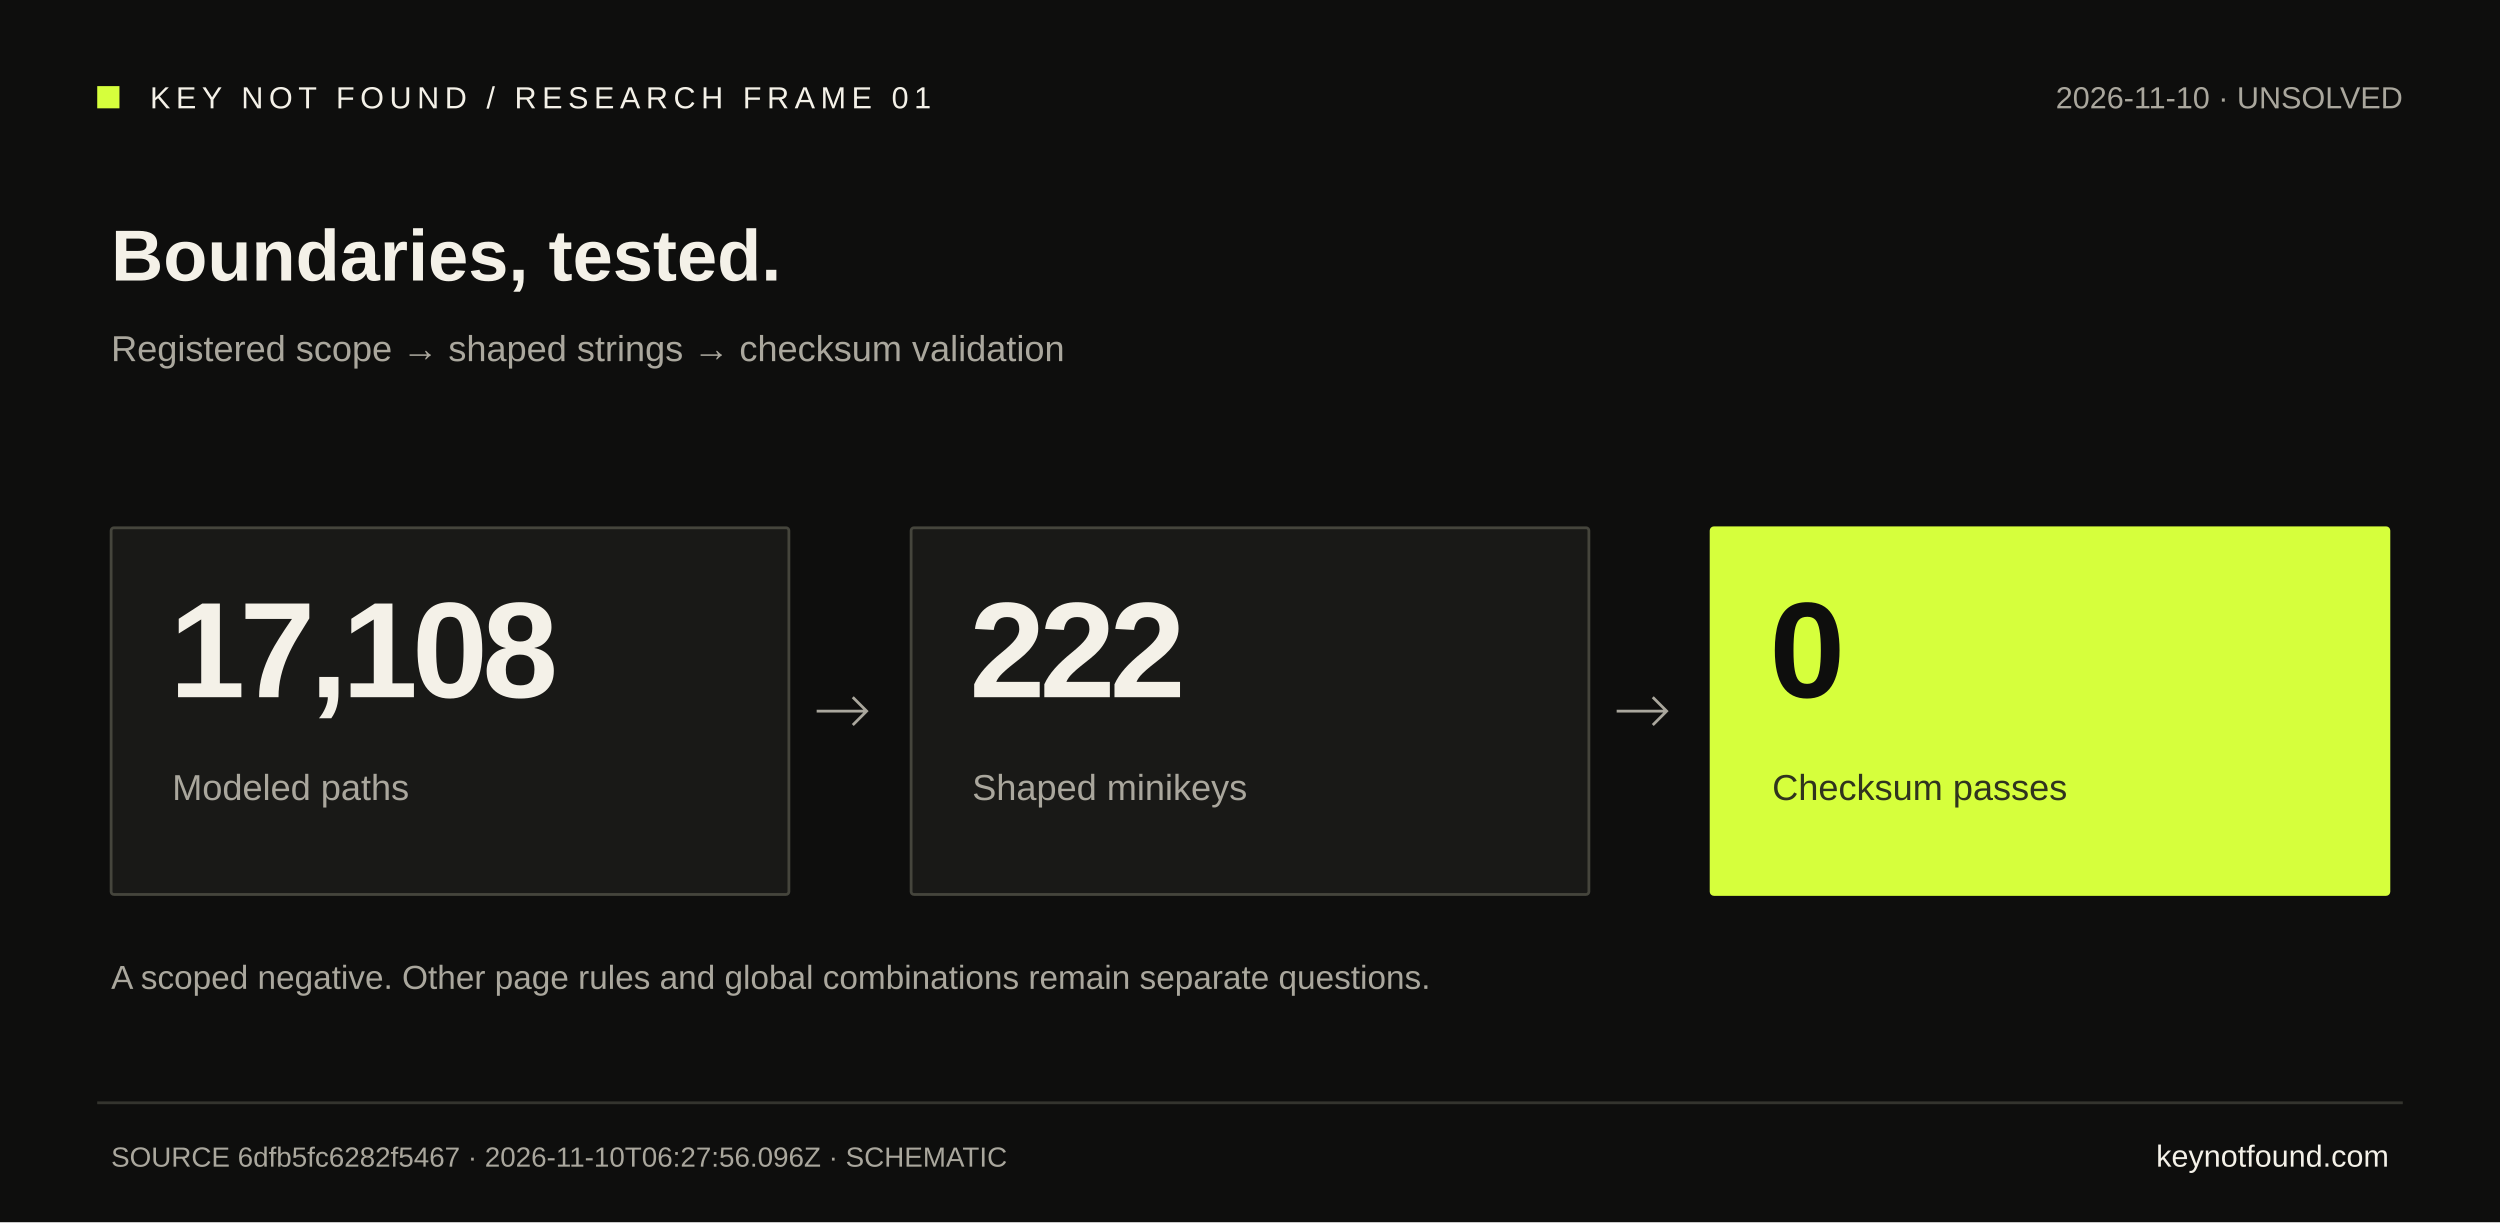
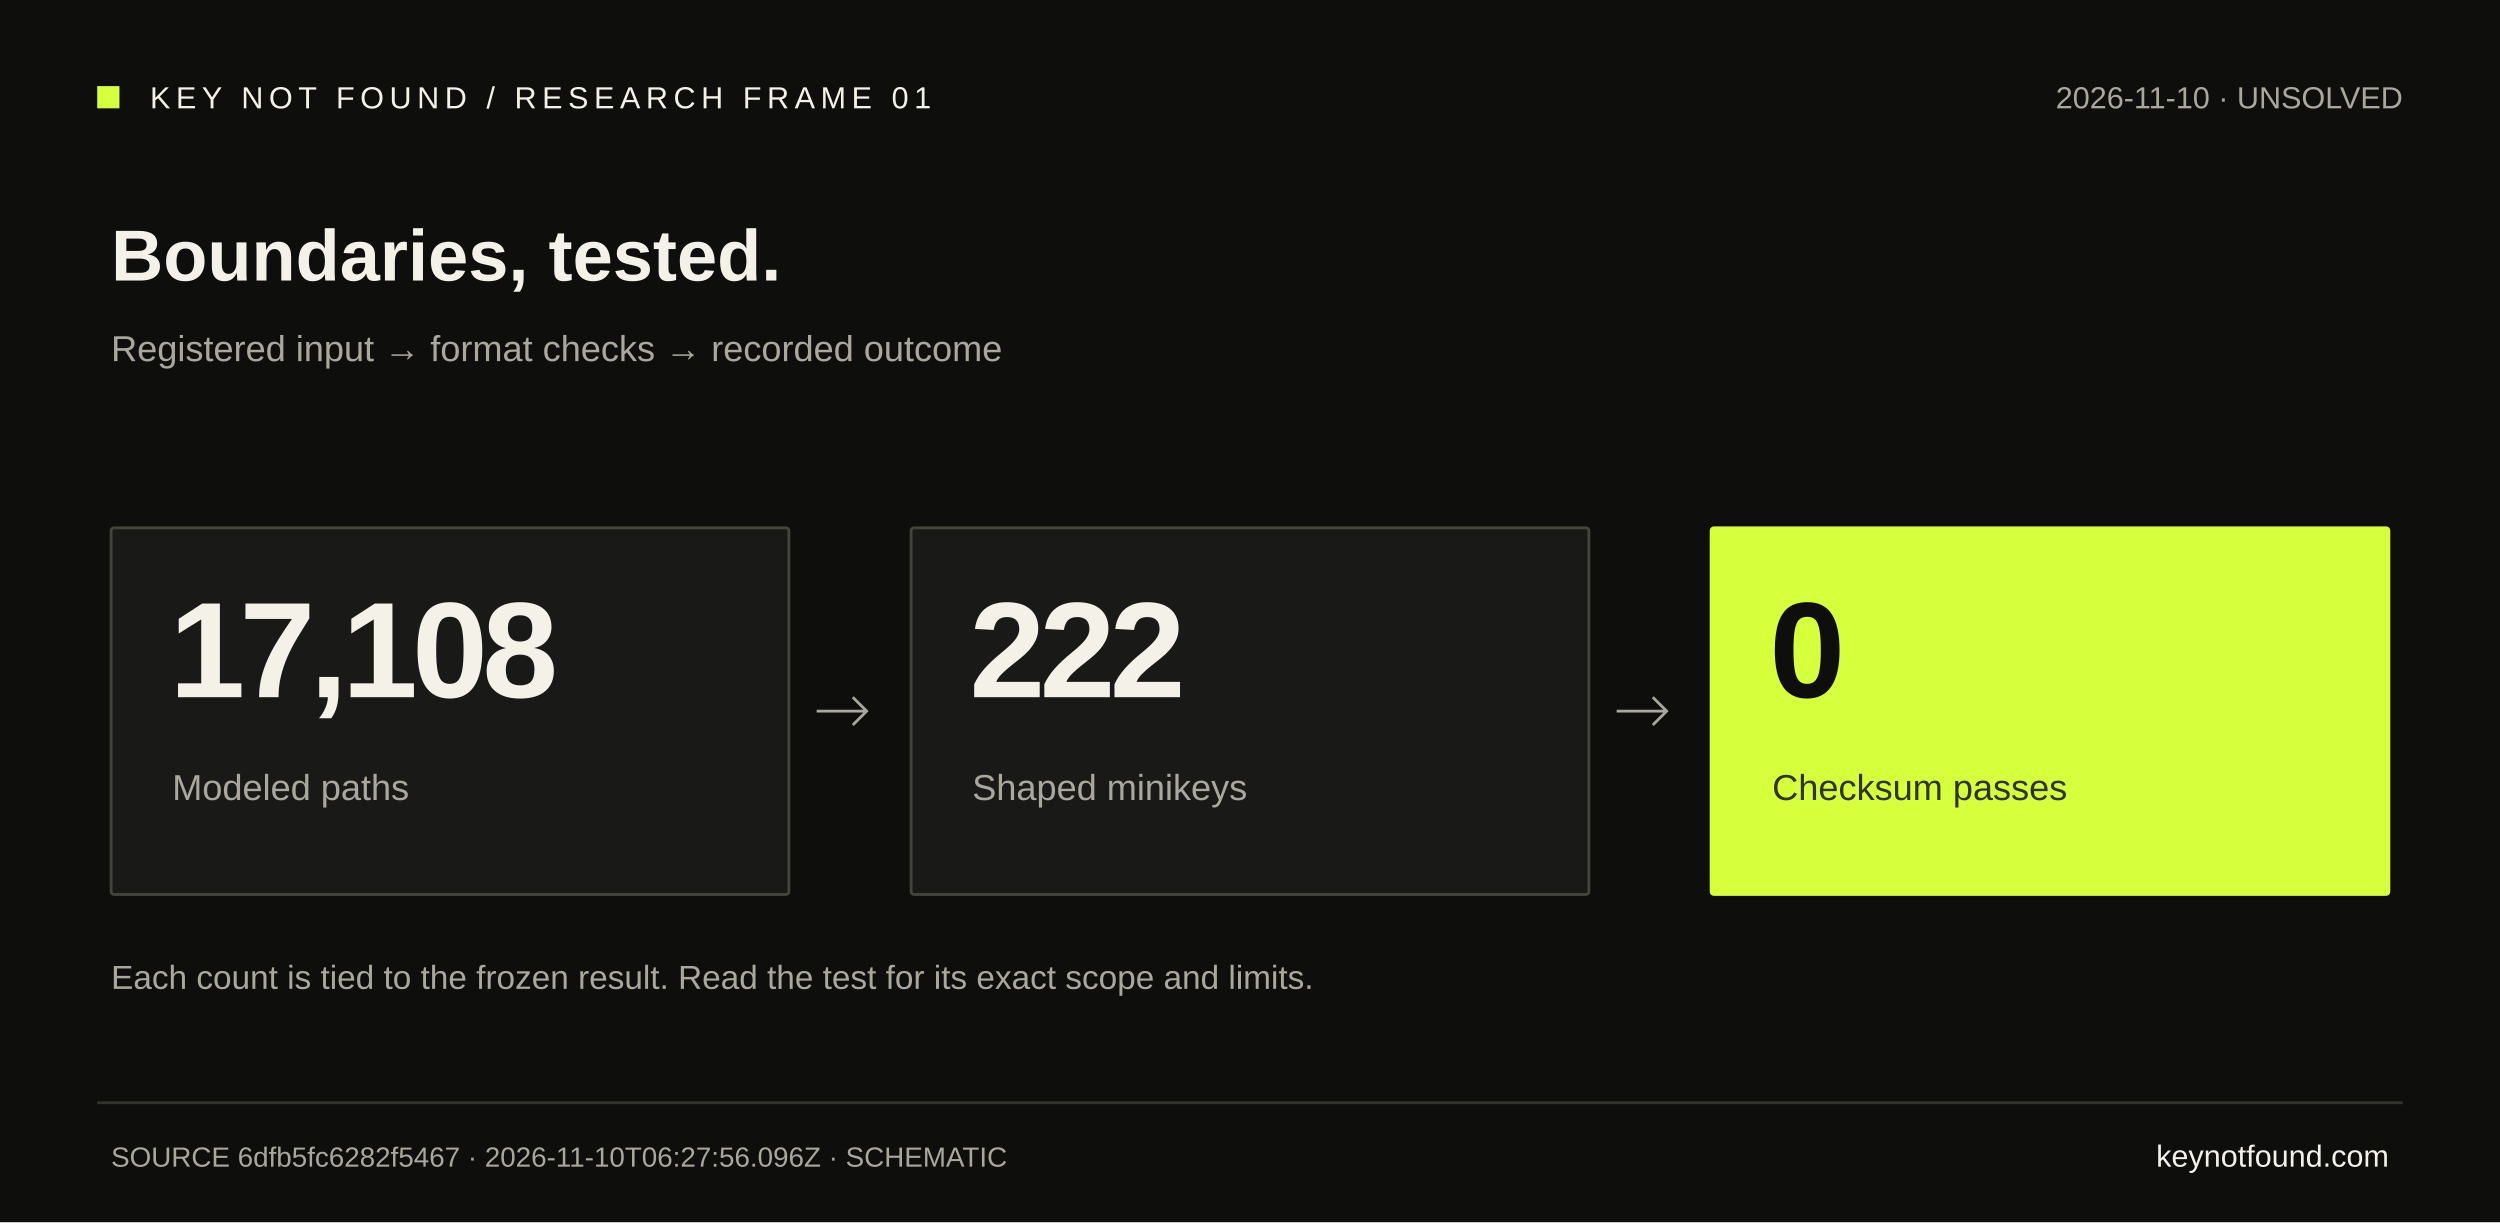
<svg xmlns="http://www.w3.org/2000/svg" viewBox="0 0 900 440" role="img" aria-labelledby="visual-frame-title visual-frame-description">
  <rect width="900" height="440" fill="#0e0e0d" />
  <g font-family="Arial, sans-serif">
    <rect x="35" y="31" width="8" height="8" fill="#d6ff3c" />
    <text x="54" y="39" fill="#f4f1e8" font-size="11" letter-spacing="2">KEY NOT FOUND / RESEARCH FRAME 01</text>
    <text x="865" y="39" text-anchor="end" fill="#aaa79d" font-size="11">2026-11-10 · UNSOLVED</text>
    <text x="40" y="101" fill="#f4f1e8" font-size="26" font-weight="700">Boundaries, tested.</text>
-     <text x="40" y="130" fill="#aaa79d" font-size="13">Registered scope → shaped strings → checksum validation</text>
+     <text x="40" y="130" fill="#aaa79d" font-size="13">Registered input → format checks → recorded outcome</text>
    <g>
      <rect x="40" y="190" width="244" height="132" rx="1" fill="#191917" stroke="#45453c" />
      <text x="61" y="251" fill="#f4f1e8" font-size="49" font-weight="700" letter-spacing="-2">17,108</text>
      <text x="62" y="288" fill="#aaa79d" font-size="13">Modeled paths</text>
      <path d="M 294 256 h 18 m -5 -5 l 5 5 -5 5" stroke="#aaa79d" fill="none" />
    </g>
    <g>
      <rect x="328" y="190" width="244" height="132" rx="1" fill="#191917" stroke="#45453c" />
      <text x="349" y="251" fill="#f4f1e8" font-size="49" font-weight="700" letter-spacing="-2">222</text>
      <text x="350" y="288" fill="#aaa79d" font-size="13">Shaped minikeys</text>
      <path d="M 582 256 h 18 m -5 -5 l 5 5 -5 5" stroke="#aaa79d" fill="none" />
    </g>
    <g>
      <rect x="616" y="190" width="244" height="132" rx="1" fill="#d6ff3c" stroke="#d6ff3c" />
      <text x="637" y="251" fill="#0e0e0d" font-size="49" font-weight="700" letter-spacing="-2">0</text>
      <text x="638" y="288" fill="#30341e" font-size="13">Checksum passes</text>
    </g>
-     <text x="40" y="356" fill="#aaa79d" font-size="12">A scoped negative. Other page rules and global combinations remain separate questions.</text>
+     <text x="40" y="356" fill="#aaa79d" font-size="12">Each count is tied to the frozen result. Read the test for its exact scope and limits.</text>
    <line x1="35" x2="865" y1="397" y2="397" stroke="#34342e" />
    <text x="40" y="420" fill="#aaa79d" font-size="10">SOURCE 6dfb5fc6282f5467 · 2026-11-10T06:27:56.096Z · SCHEMATIC</text>
    <text x="860" y="420" text-anchor="end" fill="#f4f1e8" font-size="11">keynotfound.com</text>
  </g>
</svg>
